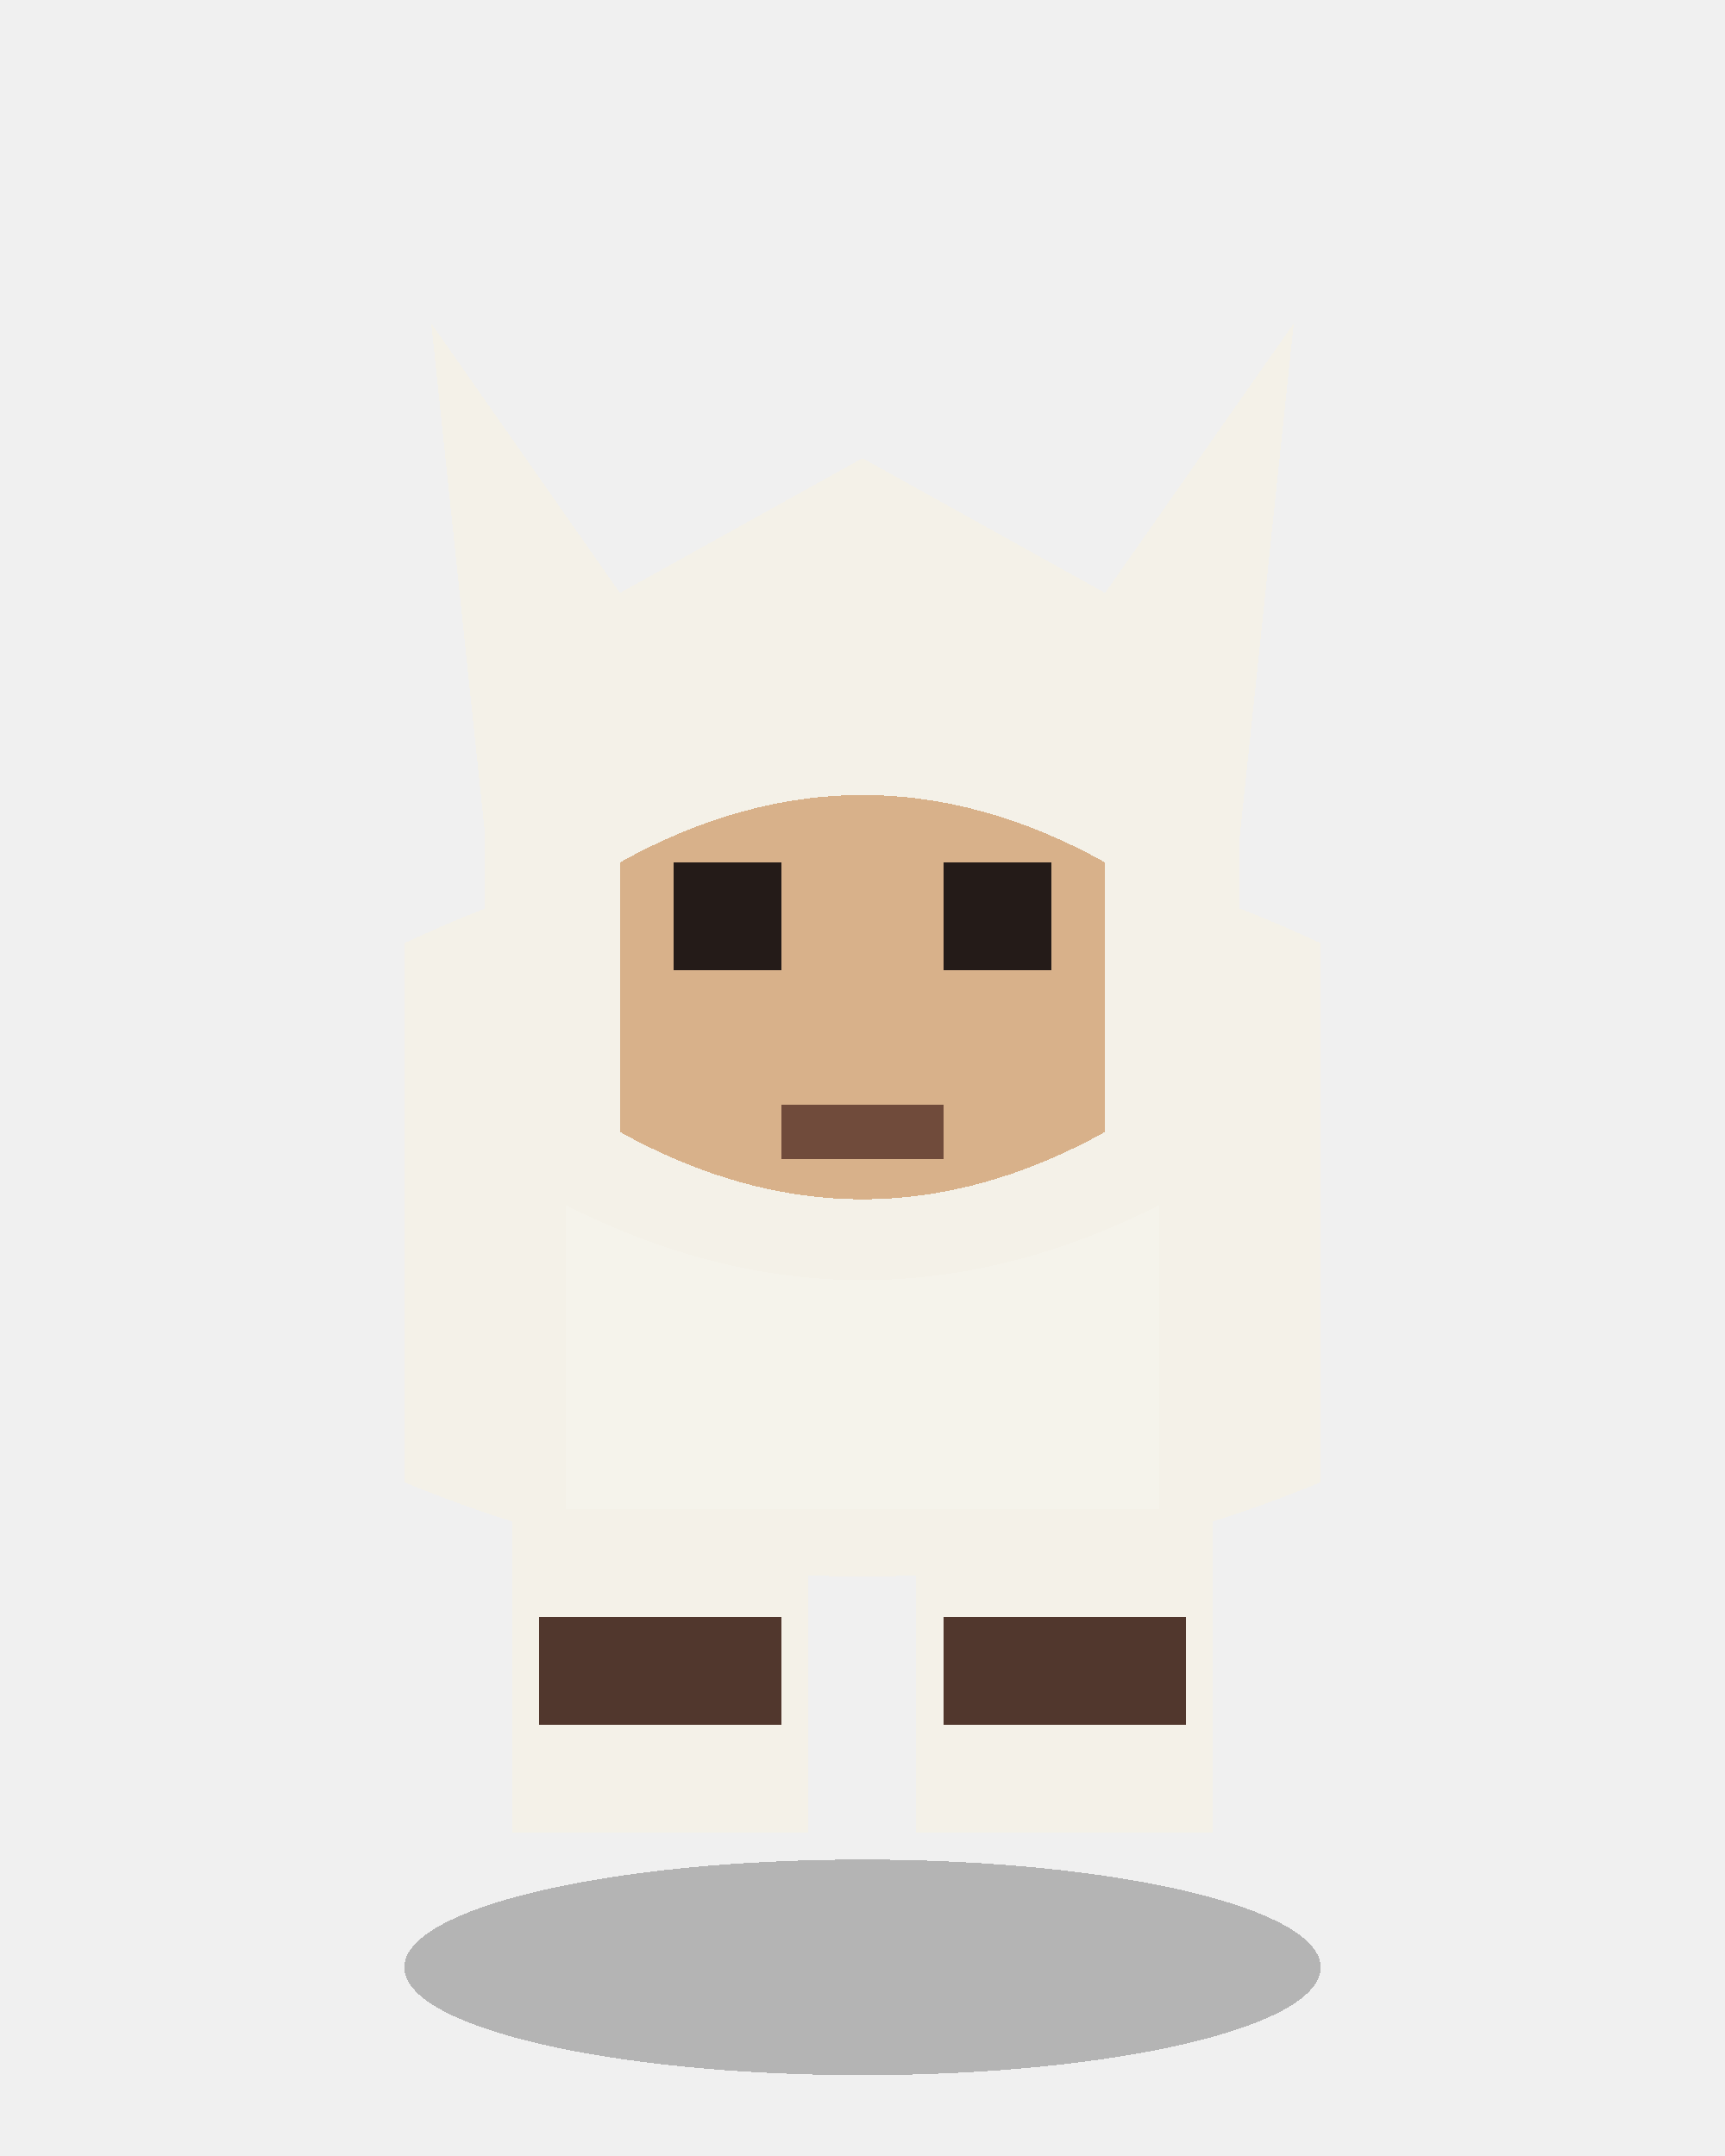
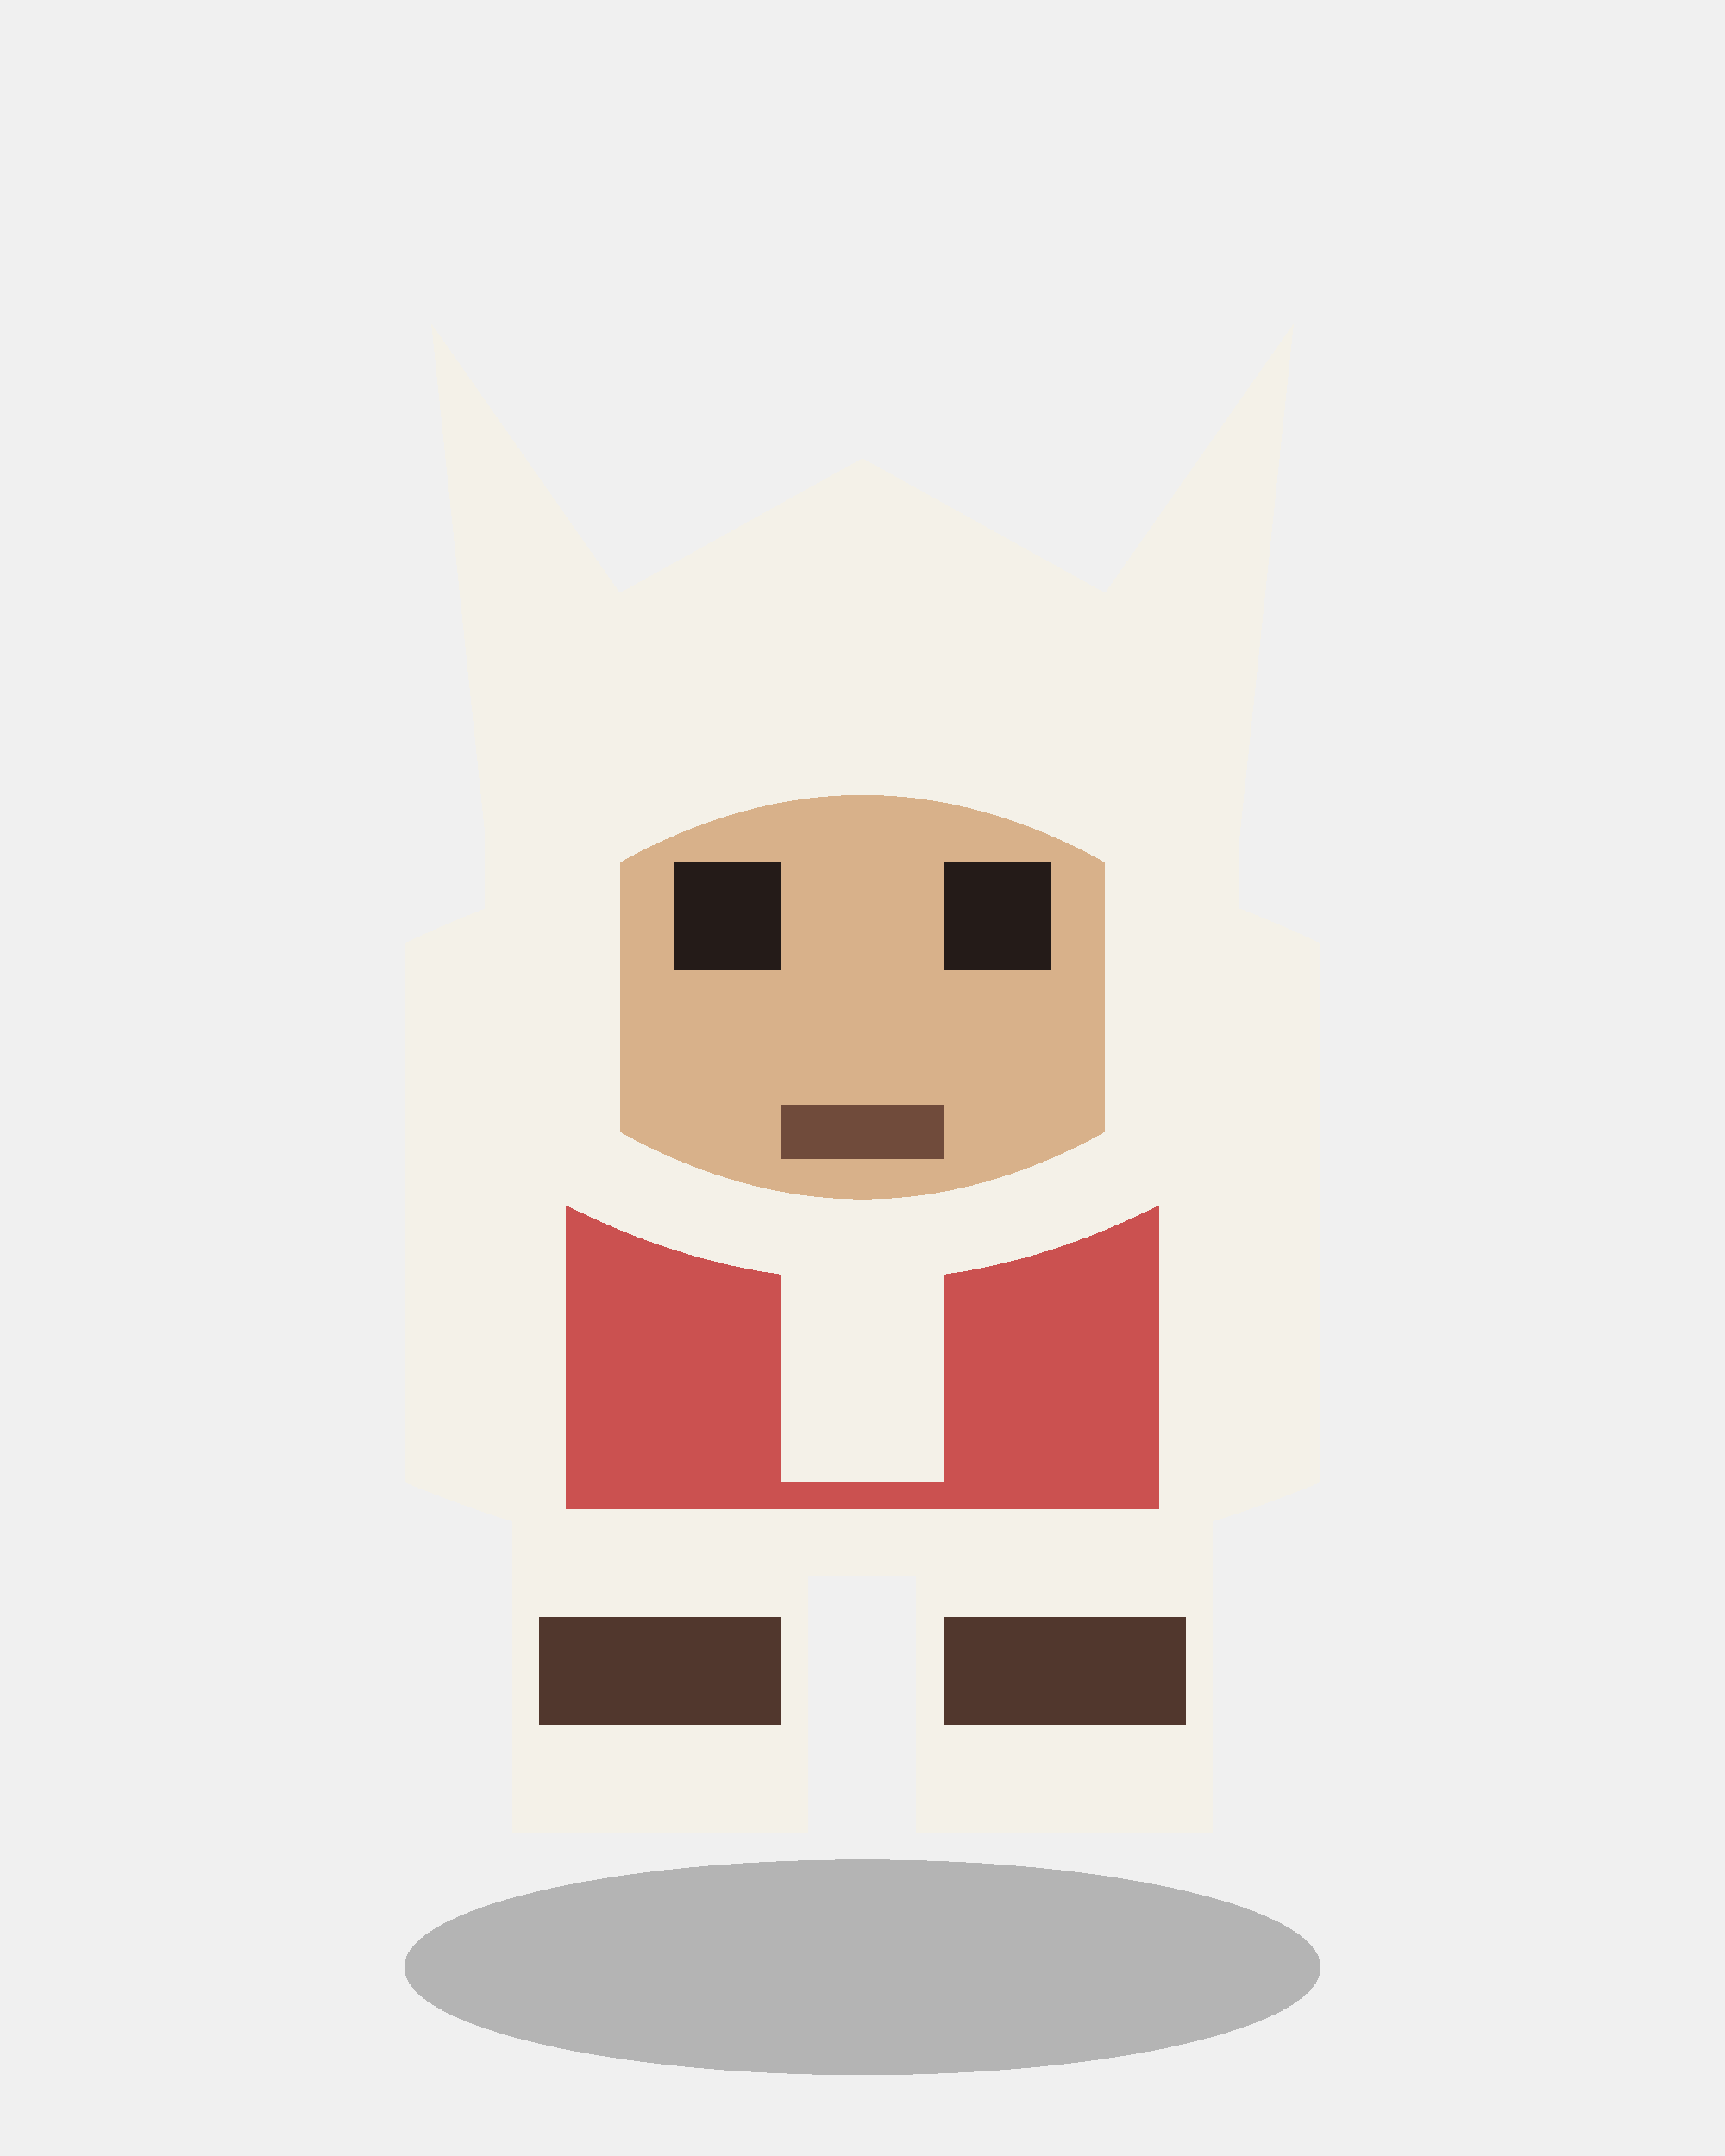
<svg xmlns="http://www.w3.org/2000/svg" width="64" height="80" viewBox="0 0 64 80" shape-rendering="crispEdges">
  <ellipse cx="32" cy="73" rx="17" ry="4" fill="#000" opacity=".25" />
  <rect x="19" y="45" width="11" height="23" fill="#f4f1e8" />
  <rect x="34" y="45" width="11" height="23" fill="#f4f1e8" />
  <path d="M15 35Q32 27 49 35V55Q32 62 15 55Z" fill="#f4f1e8" />
-   <path d="M21 43h22v13H21Z" fill="#fff" opacity=".12" />
+   <path d="M21 43h22v13H21Z" fill="#c63f3f" opacity=".9" />
+   <rect x="29" y="43" width="6" height="12" fill="#f4f1e8" />
  <path d="M16 12L23 22L32 17L41 22L48 12L46 31Q32 39 18 31Z" fill="#f4f1e8" />
  <path d="M18 28Q32 19 46 28V43Q32 52 18 43Z" fill="#f4f1e8" />
  <path d="M23 32Q32 27 41 32V42Q32 47 23 42Z" fill="#d8b18a" />
  <rect x="25" y="32" width="4" height="4" fill="#241b18" />
  <rect x="35" y="32" width="4" height="4" fill="#241b18" />
  <rect x="29" y="41" width="6" height="2" fill="#704b3b" />
  <rect x="20" y="60" width="9" height="4" fill="#51372d" />
  <rect x="35" y="60" width="9" height="4" fill="#51372d" />
</svg>
